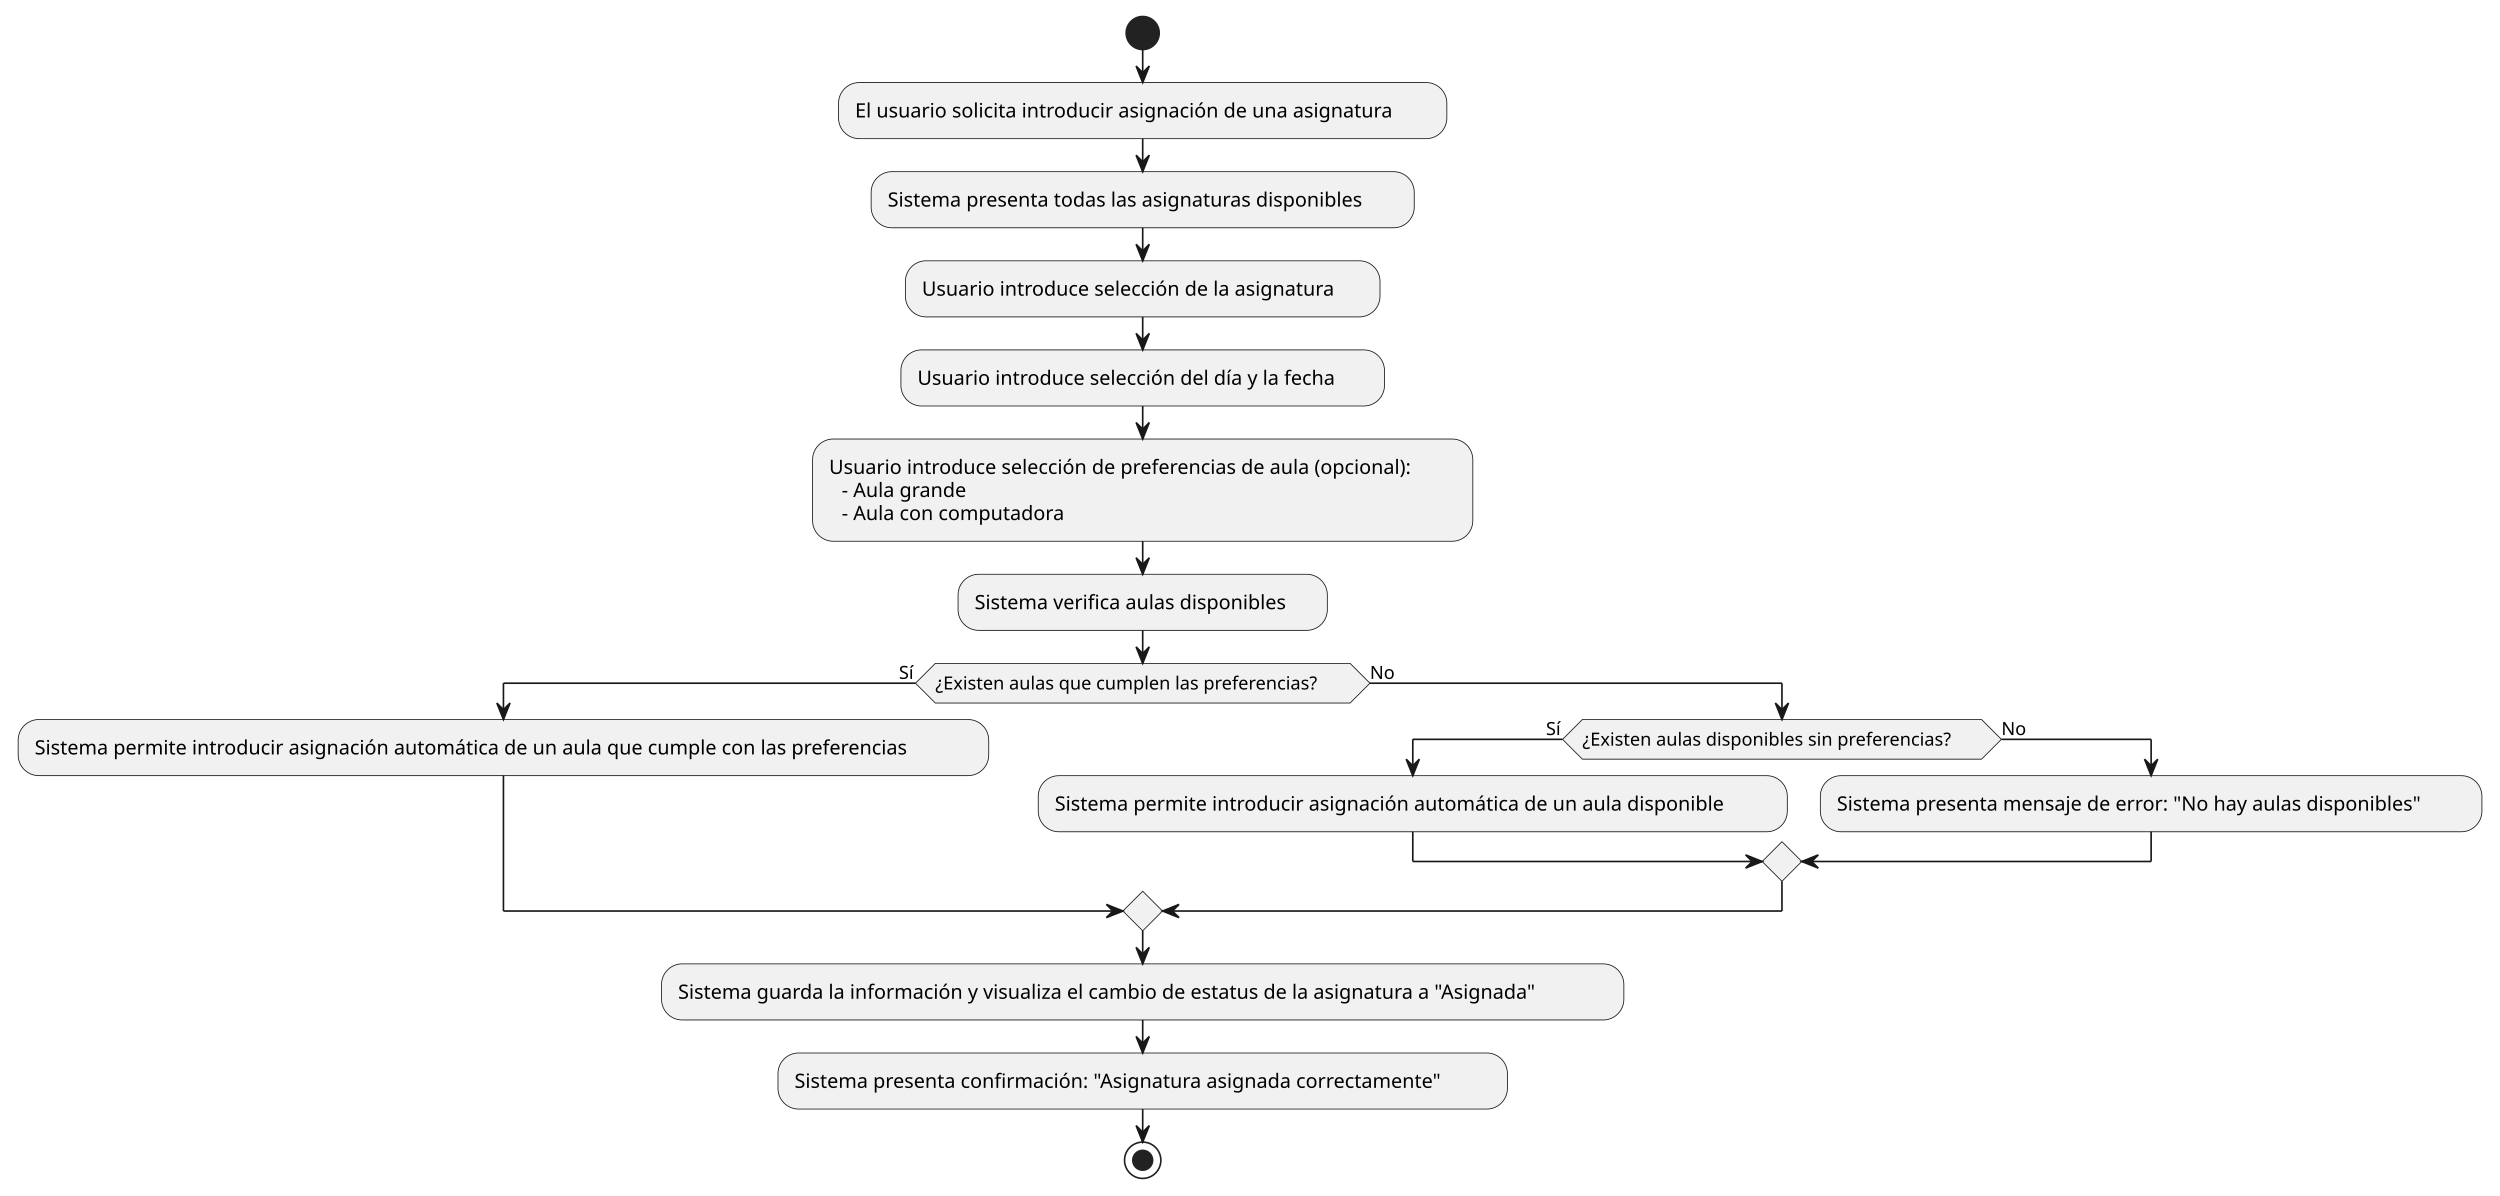
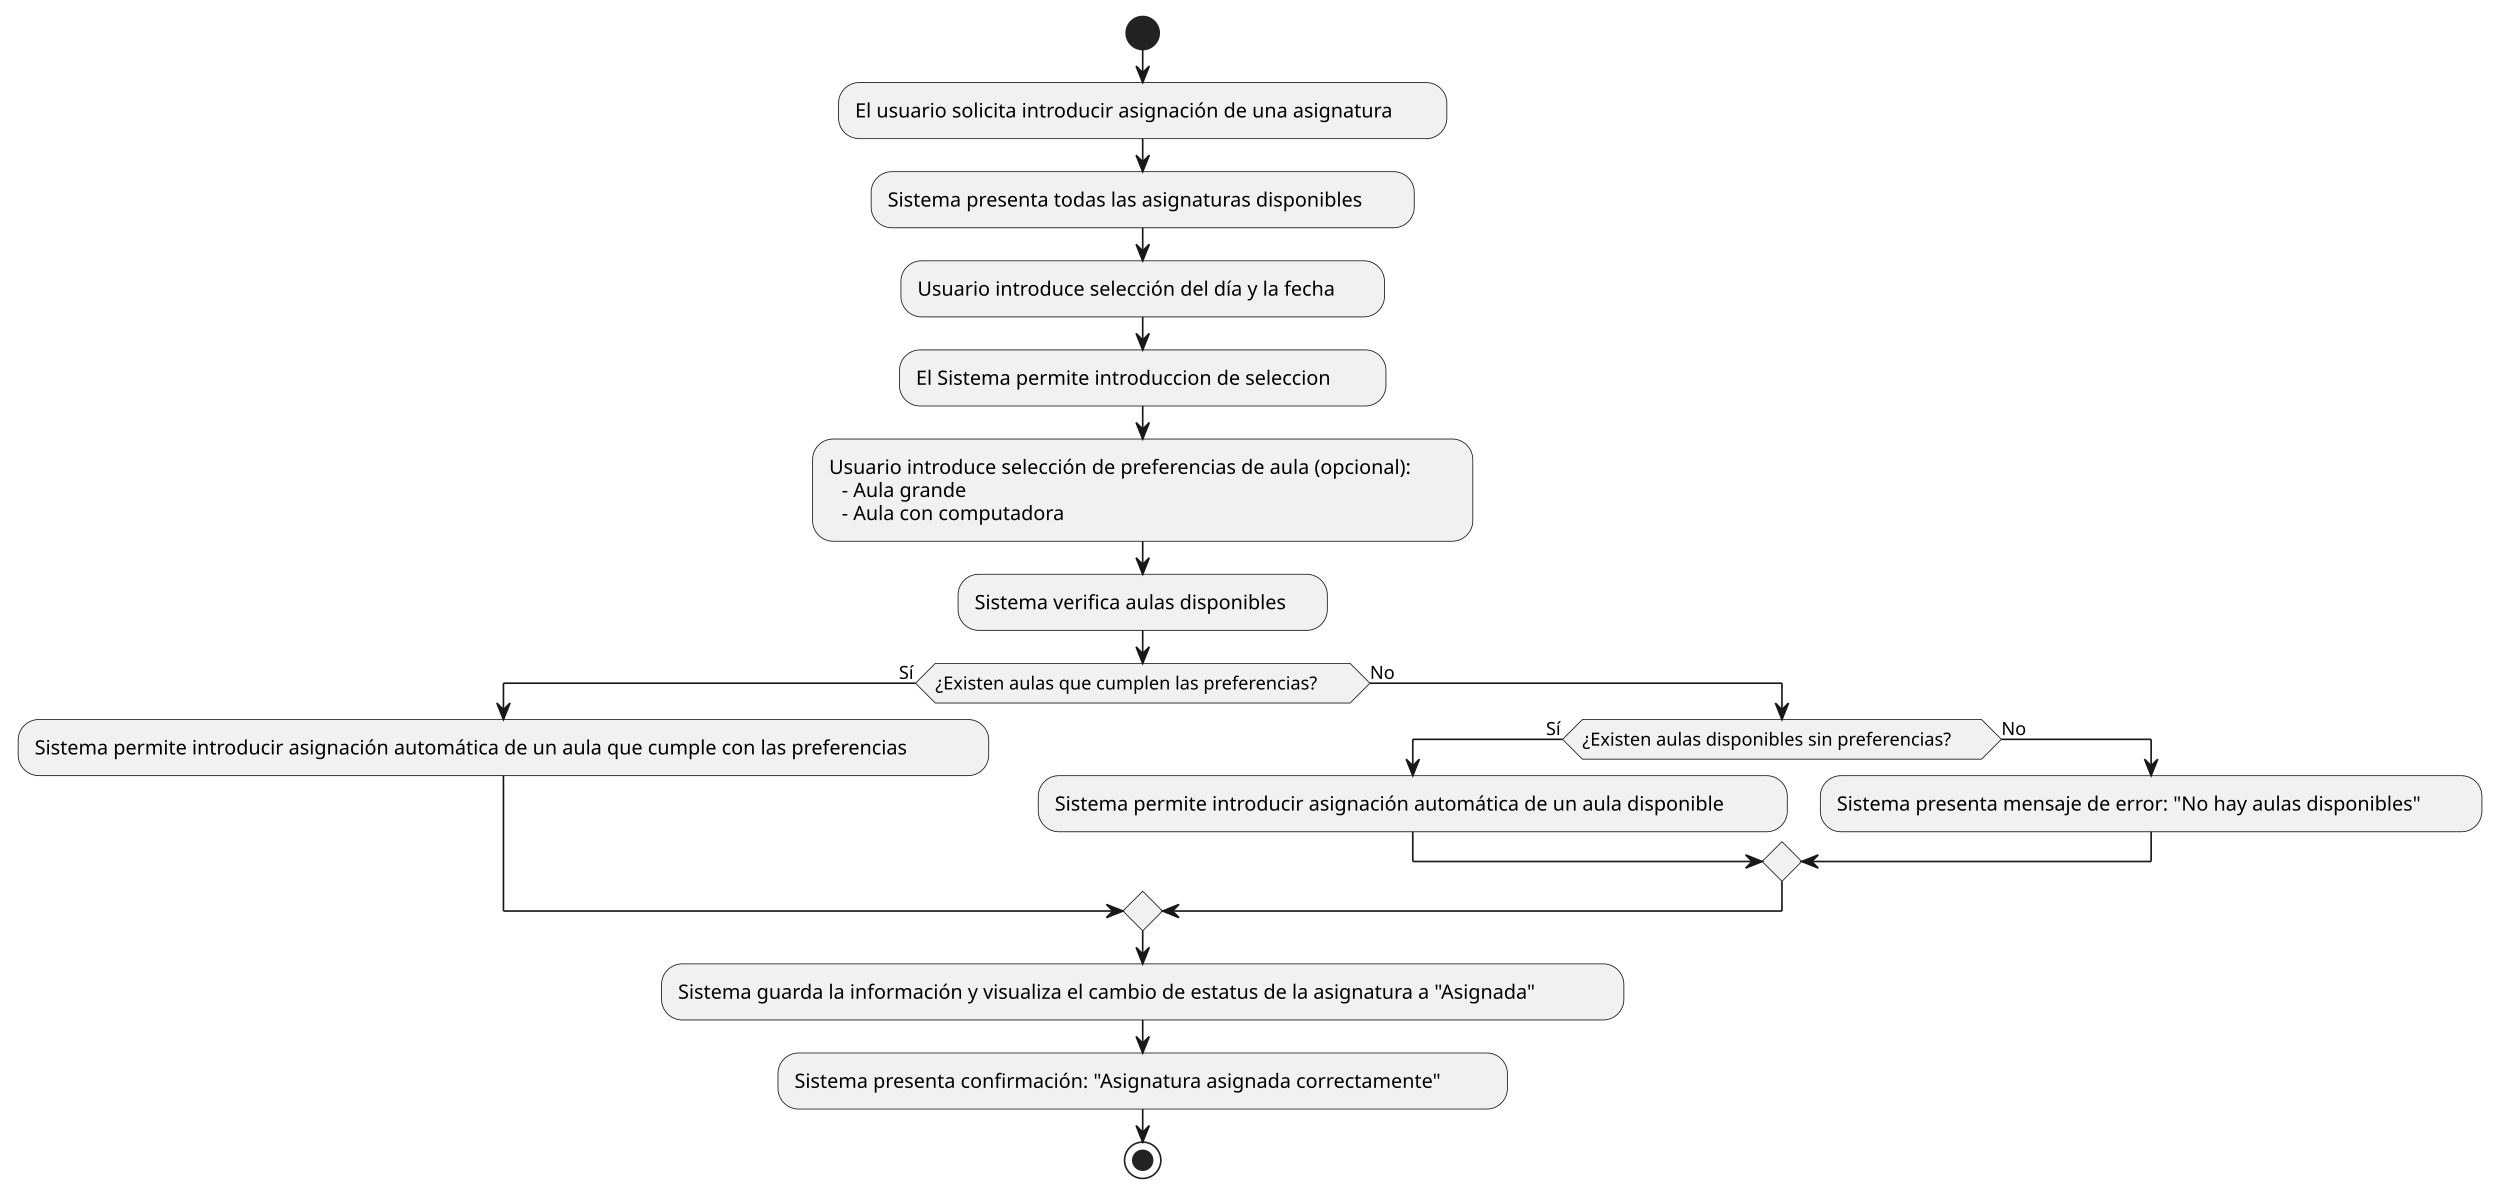
<svg xmlns="http://www.w3.org/2000/svg" contentStyleType="text/css" height="724px" preserveAspectRatio="none" style="width:1514px;height:724px;background:#FFFFFF;" version="1.1" viewBox="0 0 1514 724" width="1514px" zoomAndPan="magnify">
  <defs />
  <g>
    <ellipse cx="692.018" cy="20" fill="#222222" rx="10" ry="10" style="stroke:#222222;stroke-width:1;" />
    <rect fill="#F1F1F1" height="33.969" rx="12.5" ry="12.5" style="stroke:#181818;stroke-width:0.5;" width="368.375" x="507.831" y="50" />
    <text fill="#000000" font-family="sans-serif" font-size="12" lengthAdjust="spacing" textLength="348.375" x="517.831" y="71.139">El usuario solicita introducir asignación de una asignatura</text>
    <rect fill="#F1F1F1" height="33.969" rx="12.5" ry="12.5" style="stroke:#181818;stroke-width:0.5;" width="328.9" x="527.568" y="103.969" />
    <text fill="#000000" font-family="sans-serif" font-size="12" lengthAdjust="spacing" textLength="308.9" x="537.568" y="125.107">Sistema presenta todas las asignaturas disponibles</text>
-     <rect fill="#F1F1F1" height="33.969" rx="12.5" ry="12.5" style="stroke:#181818;stroke-width:0.5;" width="287.428" x="548.304" y="157.938" />
-     <text fill="#000000" font-family="sans-serif" font-size="12" lengthAdjust="spacing" textLength="267.428" x="558.304" y="179.076">Usuario introduce selección de la asignatura</text>
-     <rect fill="#F1F1F1" height="33.969" rx="12.5" ry="12.5" style="stroke:#181818;stroke-width:0.5;" width="292.848" x="545.595" y="211.906" />
-     <text fill="#000000" font-family="sans-serif" font-size="12" lengthAdjust="spacing" textLength="272.848" x="555.595" y="233.045">Usuario introduce selección del día y la fecha</text>
+     <rect fill="#F1F1F1" height="33.969" rx="12.5" ry="12.5" style="stroke:#181818;stroke-width:0.5;" width="292.848" x="545.595" y="157.938" />
+     <text fill="#000000" font-family="sans-serif" font-size="12" lengthAdjust="spacing" textLength="272.848" x="555.595" y="179.076">Usuario introduce selección del día y la fecha</text>
+     <rect fill="#F1F1F1" height="33.969" rx="12.5" ry="12.5" style="stroke:#181818;stroke-width:0.5;" width="294.629" x="544.704" y="211.906" />
+     <text fill="#000000" font-family="sans-serif" font-size="12" lengthAdjust="spacing" textLength="274.629" x="554.704" y="233.045">El Sistema permite introduccion  de seleccion</text>
    <rect fill="#F1F1F1" height="61.906" rx="12.5" ry="12.5" style="stroke:#181818;stroke-width:0.5;" width="399.834" x="492.101" y="265.875" />
    <text fill="#000000" font-family="sans-serif" font-size="12" lengthAdjust="spacing" textLength="379.834" x="502.101" y="287.014">Usuario introduce selección de preferencias de aula (opcional):</text>
    <text fill="#000000" font-family="sans-serif" font-size="12" lengthAdjust="spacing" textLength="80.971" x="509.73" y="300.982">- Aula grande</text>
    <text fill="#000000" font-family="sans-serif" font-size="12" lengthAdjust="spacing" textLength="143.977" x="509.73" y="314.951">- Aula con computadora</text>
    <rect fill="#F1F1F1" height="33.969" rx="12.5" ry="12.5" style="stroke:#181818;stroke-width:0.5;" width="223.625" x="580.206" y="347.781" />
    <text fill="#000000" font-family="sans-serif" font-size="12" lengthAdjust="spacing" textLength="203.625" x="590.206" y="368.92">Sistema verifica aulas disponibles</text>
    <polygon fill="#F1F1F1" points="566.413,401.75,817.624,401.75,829.624,413.75,817.624,425.75,566.413,425.75,554.413,413.75,566.413,401.75" style="stroke:#181818;stroke-width:0.5;" />
    <text fill="#000000" font-family="sans-serif" font-size="11" lengthAdjust="spacing" textLength="251.211" x="566.413" y="417.558">¿Existen aulas que cumplen las preferencias?</text>
    <text fill="#000000" font-family="sans-serif" font-size="11" lengthAdjust="spacing" textLength="10.039" x="544.374" y="411.156">Sí</text>
    <text fill="#000000" font-family="sans-serif" font-size="11" lengthAdjust="spacing" textLength="14.959" x="829.624" y="411.156">No</text>
    <rect fill="#F1F1F1" height="33.969" rx="12.5" ry="12.5" style="stroke:#181818;stroke-width:0.5;" width="587.768" x="11" y="435.75" />
    <text fill="#000000" font-family="sans-serif" font-size="12" lengthAdjust="spacing" textLength="567.768" x="21" y="456.889">Sistema permite introducir asignación automática de un aula que cumple con las preferencias</text>
    <polygon fill="#F1F1F1" points="958.274,435.75,1200.032,435.75,1212.032,447.75,1200.032,459.75,958.274,459.75,946.274,447.75,958.274,435.75" style="stroke:#181818;stroke-width:0.5;" />
    <text fill="#000000" font-family="sans-serif" font-size="11" lengthAdjust="spacing" textLength="241.758" x="958.274" y="451.558">¿Existen aulas disponibles sin preferencias?</text>
    <text fill="#000000" font-family="sans-serif" font-size="11" lengthAdjust="spacing" textLength="10.039" x="936.235" y="445.156">Sí</text>
    <text fill="#000000" font-family="sans-serif" font-size="11" lengthAdjust="spacing" textLength="14.959" x="1212.032" y="445.156">No</text>
    <rect fill="#F1F1F1" height="33.969" rx="12.5" ry="12.5" style="stroke:#181818;stroke-width:0.5;" width="453.629" x="628.768" y="469.75" />
    <text fill="#000000" font-family="sans-serif" font-size="12" lengthAdjust="spacing" textLength="433.629" x="638.768" y="490.889">Sistema permite introducir asignación automática de un aula disponible</text>
    <rect fill="#F1F1F1" height="33.969" rx="12.5" ry="12.5" style="stroke:#181818;stroke-width:0.5;" width="400.654" x="1102.397" y="469.75" />
    <text fill="#000000" font-family="sans-serif" font-size="12" lengthAdjust="spacing" textLength="380.654" x="1112.397" y="490.889">Sistema presenta mensaje de error: "No hay aulas disponibles"</text>
    <polygon fill="#F1F1F1" points="1079.153,509.719,1091.153,521.719,1079.153,533.719,1067.153,521.719,1079.153,509.719" style="stroke:#181818;stroke-width:0.5;" />
    <polygon fill="#F1F1F1" points="692.018,539.719,704.018,551.719,692.018,563.719,680.018,551.719,692.018,539.719" style="stroke:#181818;stroke-width:0.5;" />
    <rect fill="#F1F1F1" height="33.969" rx="12.5" ry="12.5" style="stroke:#181818;stroke-width:0.5;" width="582.775" x="400.631" y="583.719" />
    <text fill="#000000" font-family="sans-serif" font-size="12" lengthAdjust="spacing" textLength="562.775" x="410.631" y="604.857">Sistema guarda la información y visualiza el cambio de estatus de la asignatura a "Asignada"</text>
    <rect fill="#F1F1F1" height="33.969" rx="12.5" ry="12.5" style="stroke:#181818;stroke-width:0.5;" width="441.746" x="471.145" y="637.688" />
    <text fill="#000000" font-family="sans-serif" font-size="12" lengthAdjust="spacing" textLength="421.746" x="481.145" y="658.826">Sistema presenta confirmación: "Asignatura asignada correctamente"</text>
    <ellipse cx="692.018" cy="702.656" fill="none" rx="11" ry="11" style="stroke:#222222;stroke-width:1;" />
    <ellipse cx="692.018" cy="702.656" fill="#222222" rx="6" ry="6" style="stroke:#222222;stroke-width:1;" />
    <line style="stroke:#181818;stroke-width:1;" x1="692.018" x2="692.018" y1="30" y2="50" />
    <polygon fill="#181818" points="688.018,40,692.018,50,696.018,40,692.018,44" style="stroke:#181818;stroke-width:1;" />
    <line style="stroke:#181818;stroke-width:1;" x1="692.018" x2="692.018" y1="83.969" y2="103.969" />
    <polygon fill="#181818" points="688.018,93.969,692.018,103.969,696.018,93.969,692.018,97.969" style="stroke:#181818;stroke-width:1;" />
    <line style="stroke:#181818;stroke-width:1;" x1="692.018" x2="692.018" y1="137.938" y2="157.938" />
    <polygon fill="#181818" points="688.018,147.938,692.018,157.938,696.018,147.938,692.018,151.938" style="stroke:#181818;stroke-width:1;" />
    <line style="stroke:#181818;stroke-width:1;" x1="692.018" x2="692.018" y1="191.906" y2="211.906" />
    <polygon fill="#181818" points="688.018,201.906,692.018,211.906,696.018,201.906,692.018,205.906" style="stroke:#181818;stroke-width:1;" />
    <line style="stroke:#181818;stroke-width:1;" x1="692.018" x2="692.018" y1="245.875" y2="265.875" />
    <polygon fill="#181818" points="688.018,255.875,692.018,265.875,696.018,255.875,692.018,259.875" style="stroke:#181818;stroke-width:1;" />
    <line style="stroke:#181818;stroke-width:1;" x1="692.018" x2="692.018" y1="327.781" y2="347.781" />
    <polygon fill="#181818" points="688.018,337.781,692.018,347.781,696.018,337.781,692.018,341.781" style="stroke:#181818;stroke-width:1;" />
    <line style="stroke:#181818;stroke-width:1;" x1="946.274" x2="855.582" y1="447.75" y2="447.75" />
    <line style="stroke:#181818;stroke-width:1;" x1="855.582" x2="855.582" y1="447.75" y2="469.75" />
    <polygon fill="#181818" points="851.582,459.75,855.582,469.75,859.582,459.75,855.582,463.75" style="stroke:#181818;stroke-width:1;" />
    <line style="stroke:#181818;stroke-width:1;" x1="1212.032" x2="1302.724" y1="447.75" y2="447.75" />
    <line style="stroke:#181818;stroke-width:1;" x1="1302.724" x2="1302.724" y1="447.75" y2="469.75" />
    <polygon fill="#181818" points="1298.724,459.75,1302.724,469.75,1306.724,459.75,1302.724,463.75" style="stroke:#181818;stroke-width:1;" />
    <line style="stroke:#181818;stroke-width:1;" x1="855.582" x2="855.582" y1="503.719" y2="521.719" />
    <line style="stroke:#181818;stroke-width:1;" x1="855.582" x2="1067.153" y1="521.719" y2="521.719" />
    <polygon fill="#181818" points="1057.153,517.719,1067.153,521.719,1057.153,525.719,1061.153,521.719" style="stroke:#181818;stroke-width:1;" />
    <line style="stroke:#181818;stroke-width:1;" x1="1302.724" x2="1302.724" y1="503.719" y2="521.719" />
    <line style="stroke:#181818;stroke-width:1;" x1="1302.724" x2="1091.153" y1="521.719" y2="521.719" />
    <polygon fill="#181818" points="1101.153,517.719,1091.153,521.719,1101.153,525.719,1097.153,521.719" style="stroke:#181818;stroke-width:1;" />
    <line style="stroke:#181818;stroke-width:1;" x1="554.413" x2="304.884" y1="413.75" y2="413.75" />
    <line style="stroke:#181818;stroke-width:1;" x1="304.884" x2="304.884" y1="413.75" y2="435.75" />
    <polygon fill="#181818" points="300.884,425.75,304.884,435.75,308.884,425.75,304.884,429.75" style="stroke:#181818;stroke-width:1;" />
    <line style="stroke:#181818;stroke-width:1;" x1="829.624" x2="1079.153" y1="413.75" y2="413.75" />
    <line style="stroke:#181818;stroke-width:1;" x1="1079.153" x2="1079.153" y1="413.75" y2="435.75" />
    <polygon fill="#181818" points="1075.153,425.75,1079.153,435.75,1083.153,425.75,1079.153,429.75" style="stroke:#181818;stroke-width:1;" />
    <line style="stroke:#181818;stroke-width:1;" x1="304.884" x2="304.884" y1="469.719" y2="551.719" />
    <line style="stroke:#181818;stroke-width:1;" x1="304.884" x2="680.018" y1="551.719" y2="551.719" />
    <polygon fill="#181818" points="670.018,547.719,680.018,551.719,670.018,555.719,674.018,551.719" style="stroke:#181818;stroke-width:1;" />
    <line style="stroke:#181818;stroke-width:1;" x1="1079.153" x2="1079.153" y1="533.719" y2="551.719" />
    <line style="stroke:#181818;stroke-width:1;" x1="1079.153" x2="704.018" y1="551.719" y2="551.719" />
    <polygon fill="#181818" points="714.018,547.719,704.018,551.719,714.018,555.719,710.018,551.719" style="stroke:#181818;stroke-width:1;" />
    <line style="stroke:#181818;stroke-width:1;" x1="692.018" x2="692.018" y1="381.75" y2="401.75" />
    <polygon fill="#181818" points="688.018,391.75,692.018,401.75,696.018,391.75,692.018,395.75" style="stroke:#181818;stroke-width:1;" />
    <line style="stroke:#181818;stroke-width:1;" x1="692.018" x2="692.018" y1="563.719" y2="583.719" />
    <polygon fill="#181818" points="688.018,573.719,692.018,583.719,696.018,573.719,692.018,577.719" style="stroke:#181818;stroke-width:1;" />
    <line style="stroke:#181818;stroke-width:1;" x1="692.018" x2="692.018" y1="617.688" y2="637.688" />
    <polygon fill="#181818" points="688.018,627.688,692.018,637.688,696.018,627.688,692.018,631.688" style="stroke:#181818;stroke-width:1;" />
    <line style="stroke:#181818;stroke-width:1;" x1="692.018" x2="692.018" y1="671.656" y2="691.656" />
    <polygon fill="#181818" points="688.018,681.656,692.018,691.656,696.018,681.656,692.018,685.656" style="stroke:#181818;stroke-width:1;" />
  </g>
</svg>
